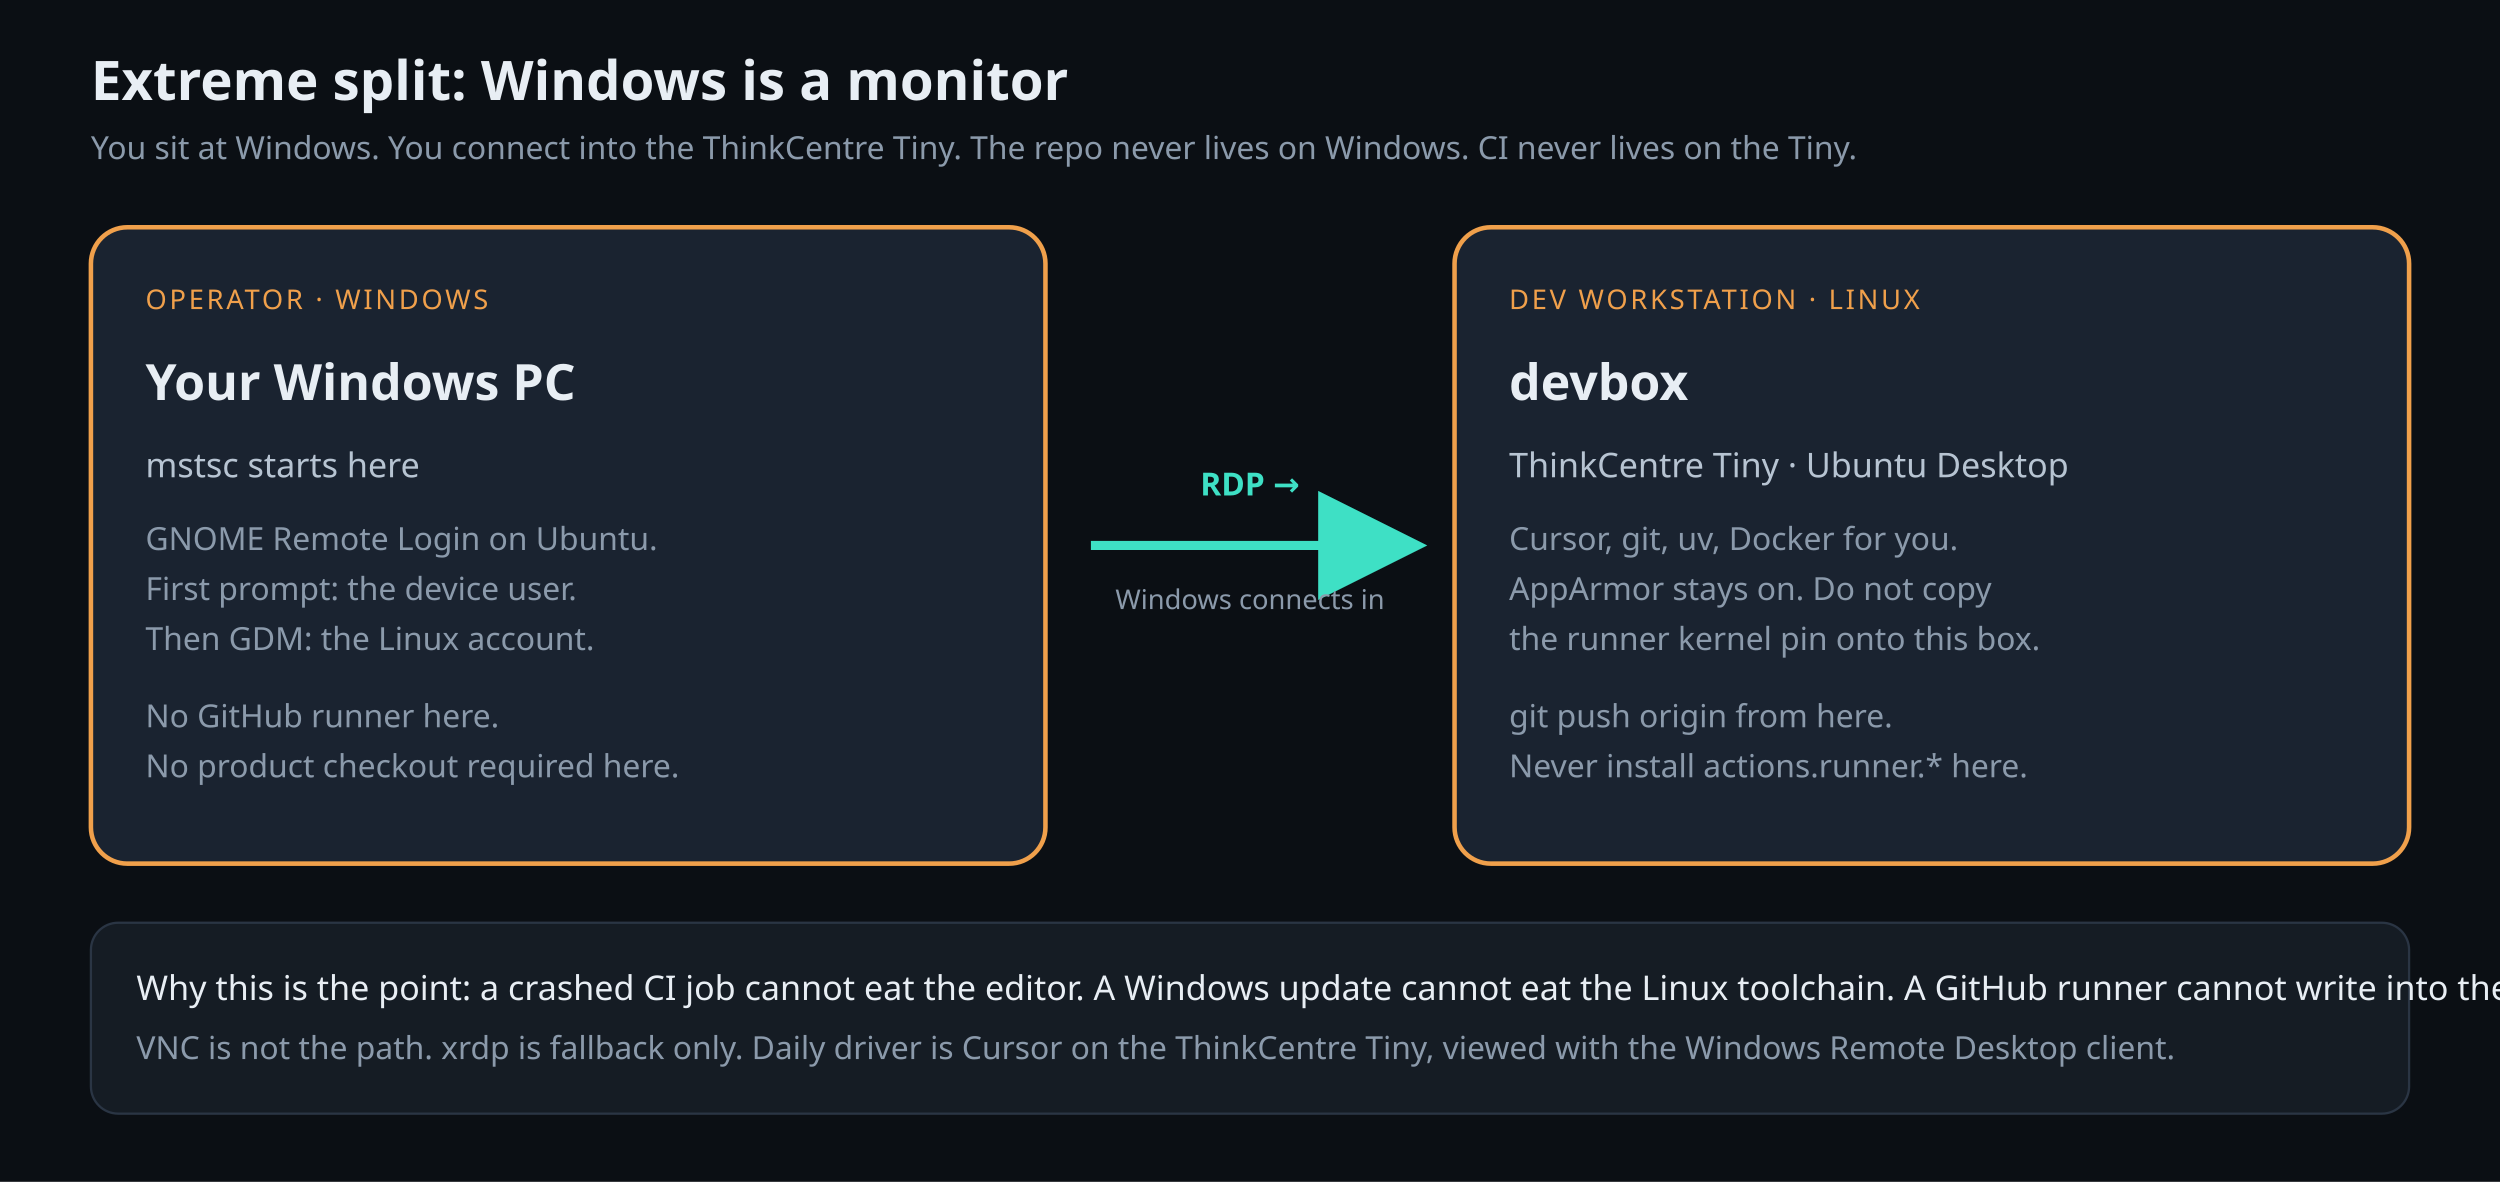
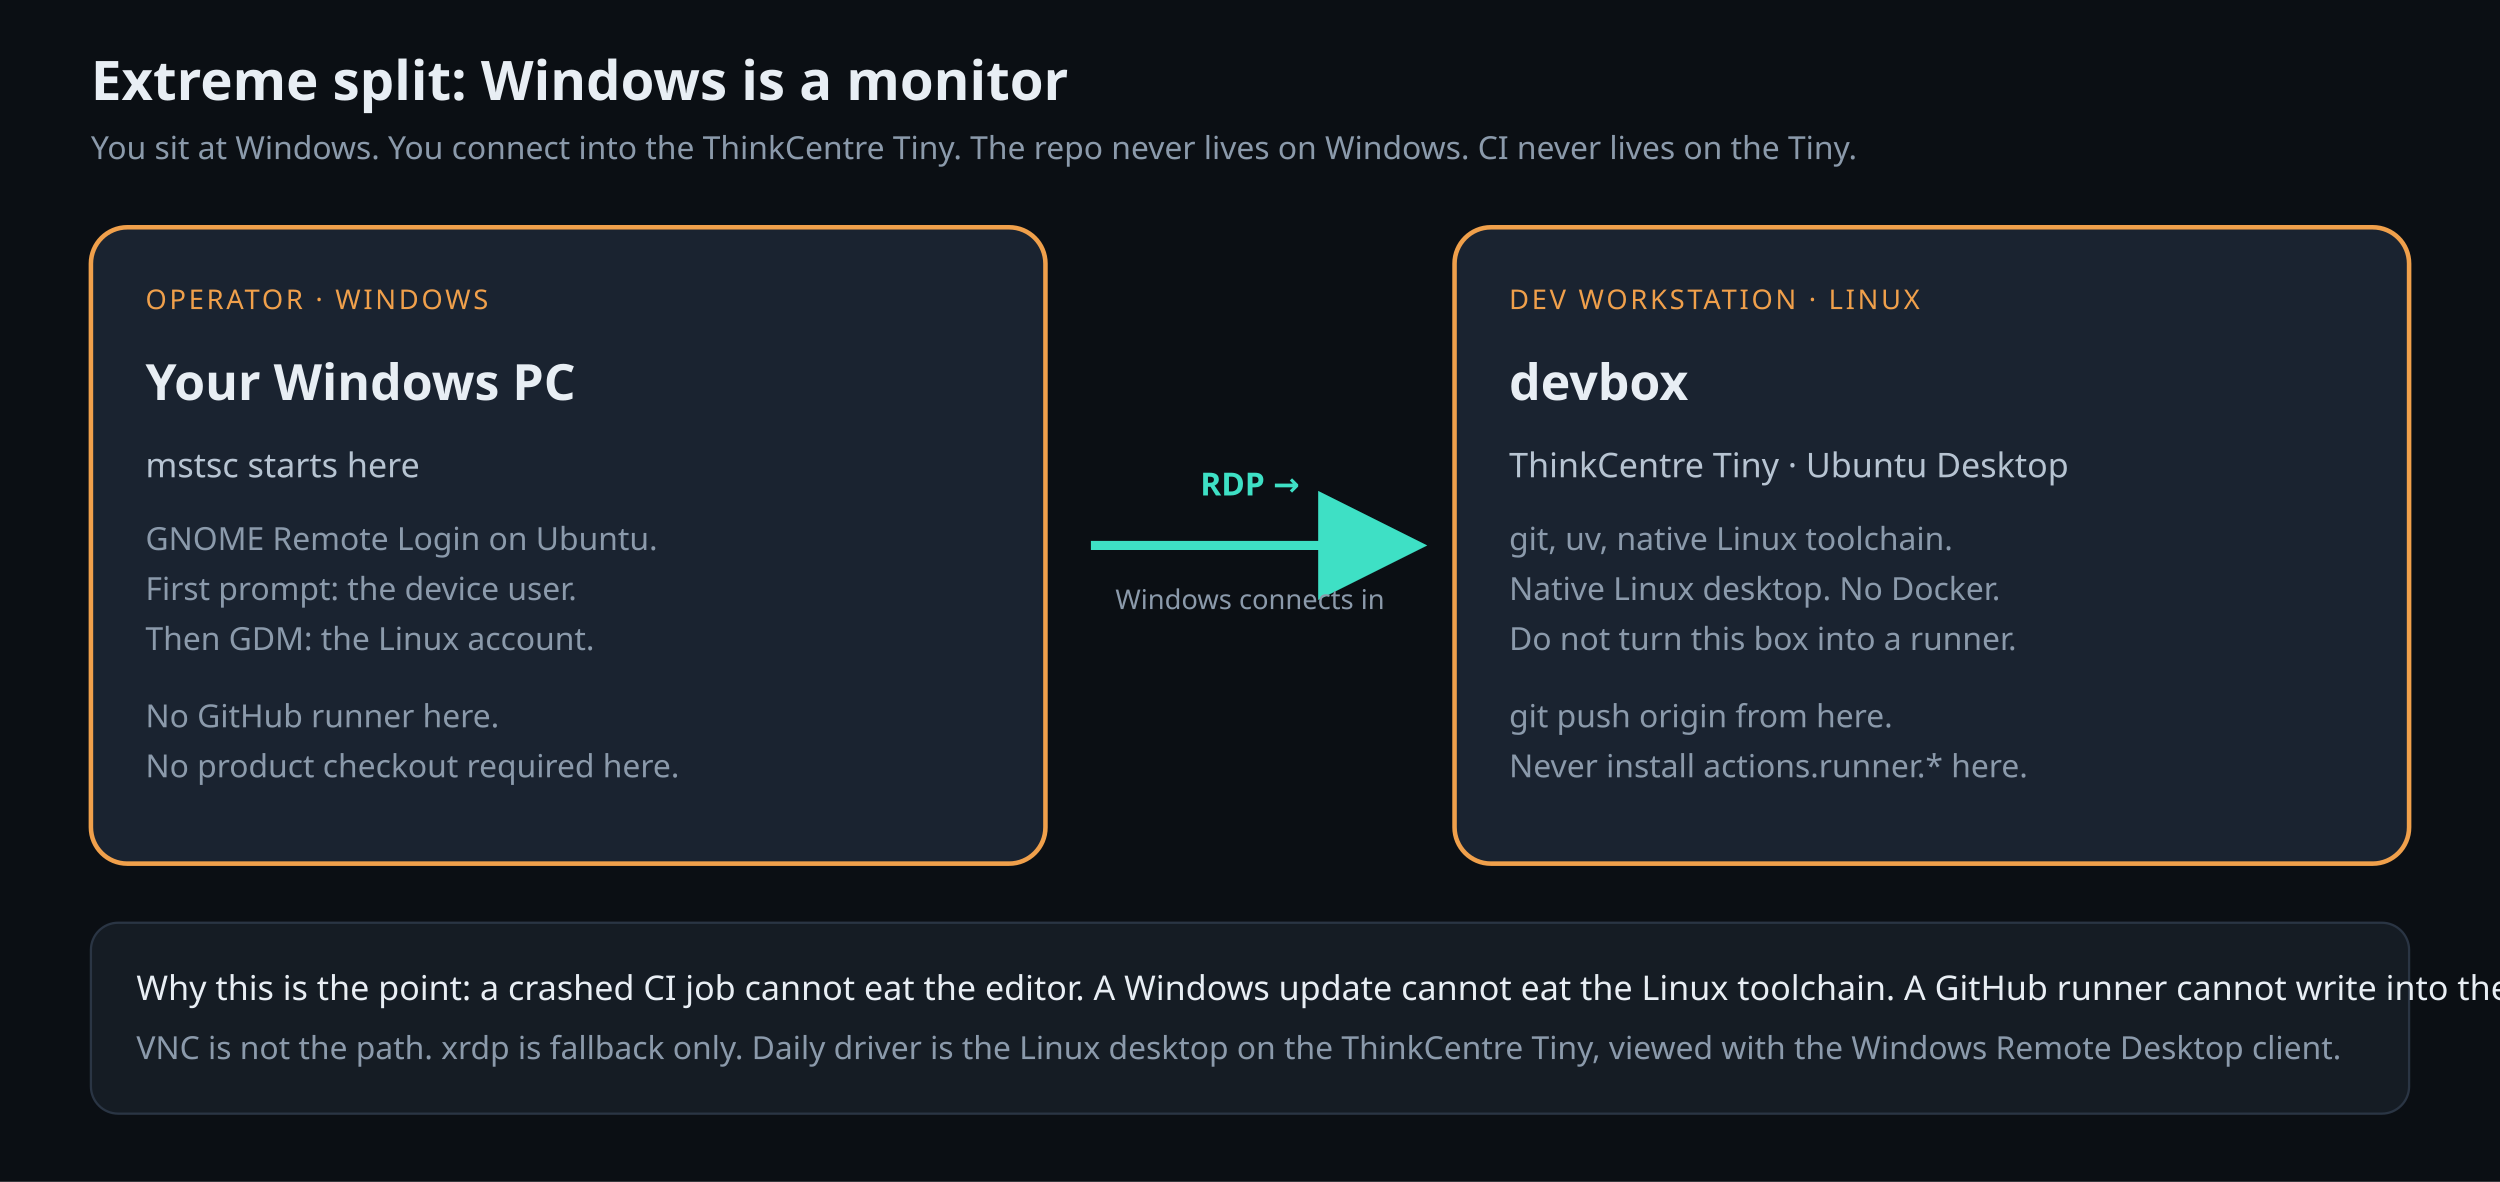
<svg xmlns="http://www.w3.org/2000/svg" viewBox="0 0 1100 520" role="img" aria-labelledby="t4 d4">
  <defs>
    <marker id="rdparr" markerWidth="12" markerHeight="12" refX="10" refY="6" orient="auto">
      <path d="M0,0 L12,6 L0,12 z" fill="#3ee0c5" />
    </marker>
  </defs>
  <rect width="1100" height="520" fill="#0b0f14" />
  <text x="40" y="44" fill="#e8eef4" font-family="Segoe UI, system-ui, sans-serif" font-size="24" font-weight="700">Extreme split: Windows is a monitor</text>
  <text x="40" y="70" fill="#8b9aab" font-family="Segoe UI, system-ui, sans-serif" font-size="14">You sit at Windows. You connect into the ThinkCentre Tiny. The repo never lives on Windows. CI never lives on the Tiny.</text>
  <g font-family="Segoe UI, system-ui, sans-serif">
    <rect x="40" y="100" rx="16" width="420" height="280" fill="#1a2330" stroke="#f0a04b" stroke-width="2" />
    <text x="64" y="136" fill="#f0a04b" font-size="12" letter-spacing="1.2">OPERATOR · WINDOWS</text>
    <text x="64" y="176" fill="#e8eef4" font-size="22" font-weight="700">Your Windows PC</text>
    <text x="64" y="210" fill="#b7c4d2" font-size="15">mstsc starts here</text>
    <text x="64" y="242" fill="#8b9aab" font-size="14">GNOME Remote Login on Ubuntu.</text>
    <text x="64" y="264" fill="#8b9aab" font-size="14">First prompt: the device user.</text>
    <text x="64" y="286" fill="#8b9aab" font-size="14">Then GDM: the Linux account.</text>
    <text x="64" y="320" fill="#8b9aab" font-size="14">No GitHub runner here.</text>
    <text x="64" y="342" fill="#8b9aab" font-size="14">No product checkout required here.</text>
    <rect x="640" y="100" rx="16" width="420" height="280" fill="#1a2330" stroke="#f0a04b" stroke-width="2" />
    <text x="664" y="136" fill="#f0a04b" font-size="12" letter-spacing="1.2">DEV WORKSTATION · LINUX</text>
    <text x="664" y="176" fill="#e8eef4" font-size="22" font-weight="700">devbox</text>
    <text x="664" y="210" fill="#b7c4d2" font-size="15">ThinkCentre Tiny · Ubuntu Desktop</text>
-     <text x="664" y="242" fill="#8b9aab" font-size="14">Cursor, git, uv, Docker for you.</text>
-     <text x="664" y="264" fill="#8b9aab" font-size="14">AppArmor stays on. Do not copy</text>
-     <text x="664" y="286" fill="#8b9aab" font-size="14">the runner kernel pin onto this box.</text>
+     <text x="664" y="242" fill="#8b9aab" font-size="14">git, uv, native Linux toolchain.</text>
+     <text x="664" y="264" fill="#8b9aab" font-size="14">Native Linux desktop. No Docker.</text>
+     <text x="664" y="286" fill="#8b9aab" font-size="14">Do not turn this box into a runner.</text>
    <text x="664" y="320" fill="#8b9aab" font-size="14">git push origin  from here.</text>
    <text x="664" y="342" fill="#8b9aab" font-size="14">Never install actions.runner.* here.</text>
  </g>
  <line x1="480" y1="240" x2="620" y2="240" stroke="#3ee0c5" stroke-width="4" marker-end="url(#rdparr)" />
  <text x="550" y="218" text-anchor="middle" fill="#3ee0c5" font-family="Segoe UI, system-ui, sans-serif" font-size="14" font-weight="700">RDP →</text>
  <text x="550" y="268" text-anchor="middle" fill="#8b9aab" font-family="Segoe UI, system-ui, sans-serif" font-size="12">Windows connects in</text>
  <rect x="40" y="406" rx="12" width="1020" height="84" fill="#151c24" stroke="#2a3544" />
  <text x="60" y="440" fill="#e8eef4" font-family="Segoe UI, system-ui, sans-serif" font-size="15">Why this is the point: a crashed CI job cannot eat the editor. A Windows update cannot eat the Linux toolchain. A GitHub runner cannot write into the tree you are typing in.</text>
-   <text x="60" y="466" fill="#8b9aab" font-family="Segoe UI, system-ui, sans-serif" font-size="14">VNC is not the path. xrdp is fallback only. Daily driver is Cursor on the ThinkCentre Tiny, viewed with the Windows Remote Desktop client.</text>
+   <text x="60" y="466" fill="#8b9aab" font-family="Segoe UI, system-ui, sans-serif" font-size="14">VNC is not the path. xrdp is fallback only. Daily driver is the Linux desktop on the ThinkCentre Tiny, viewed with the Windows Remote Desktop client.</text>
</svg>
